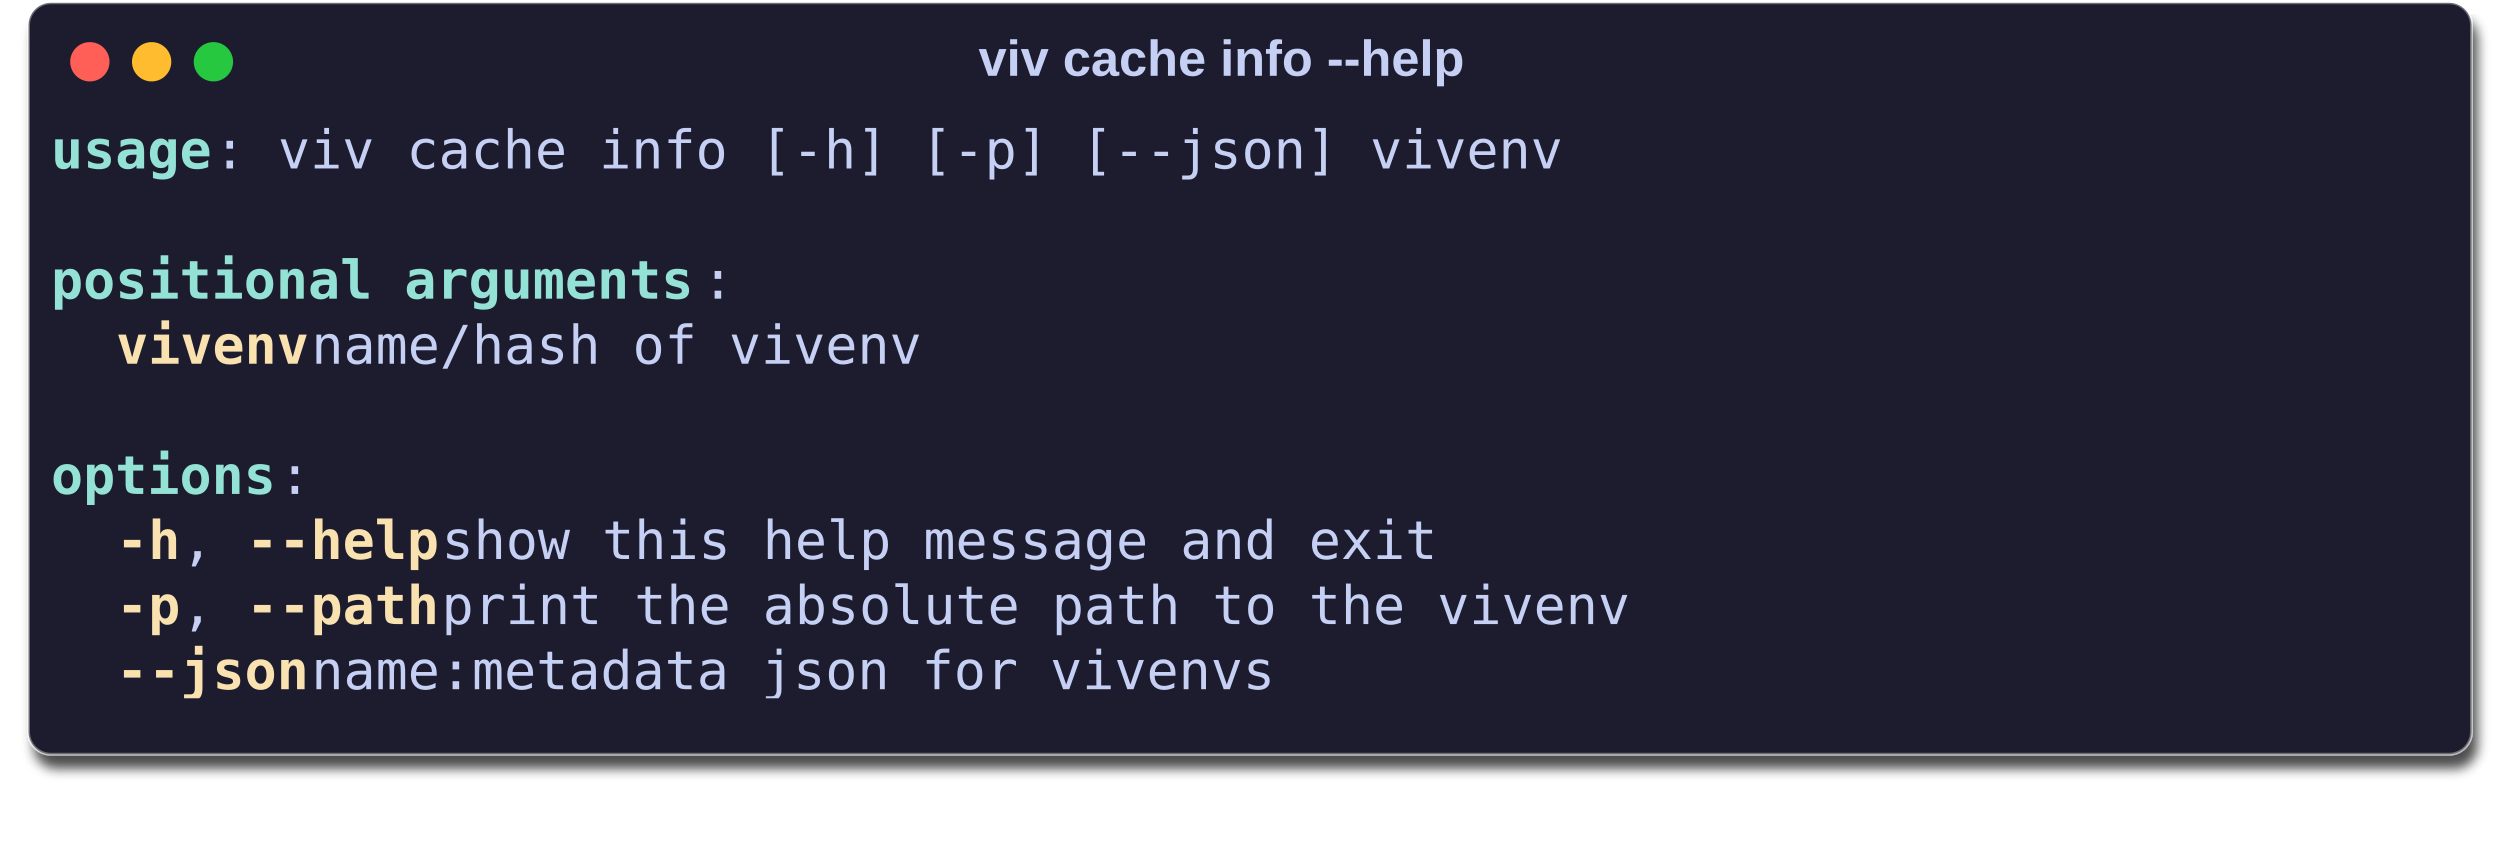
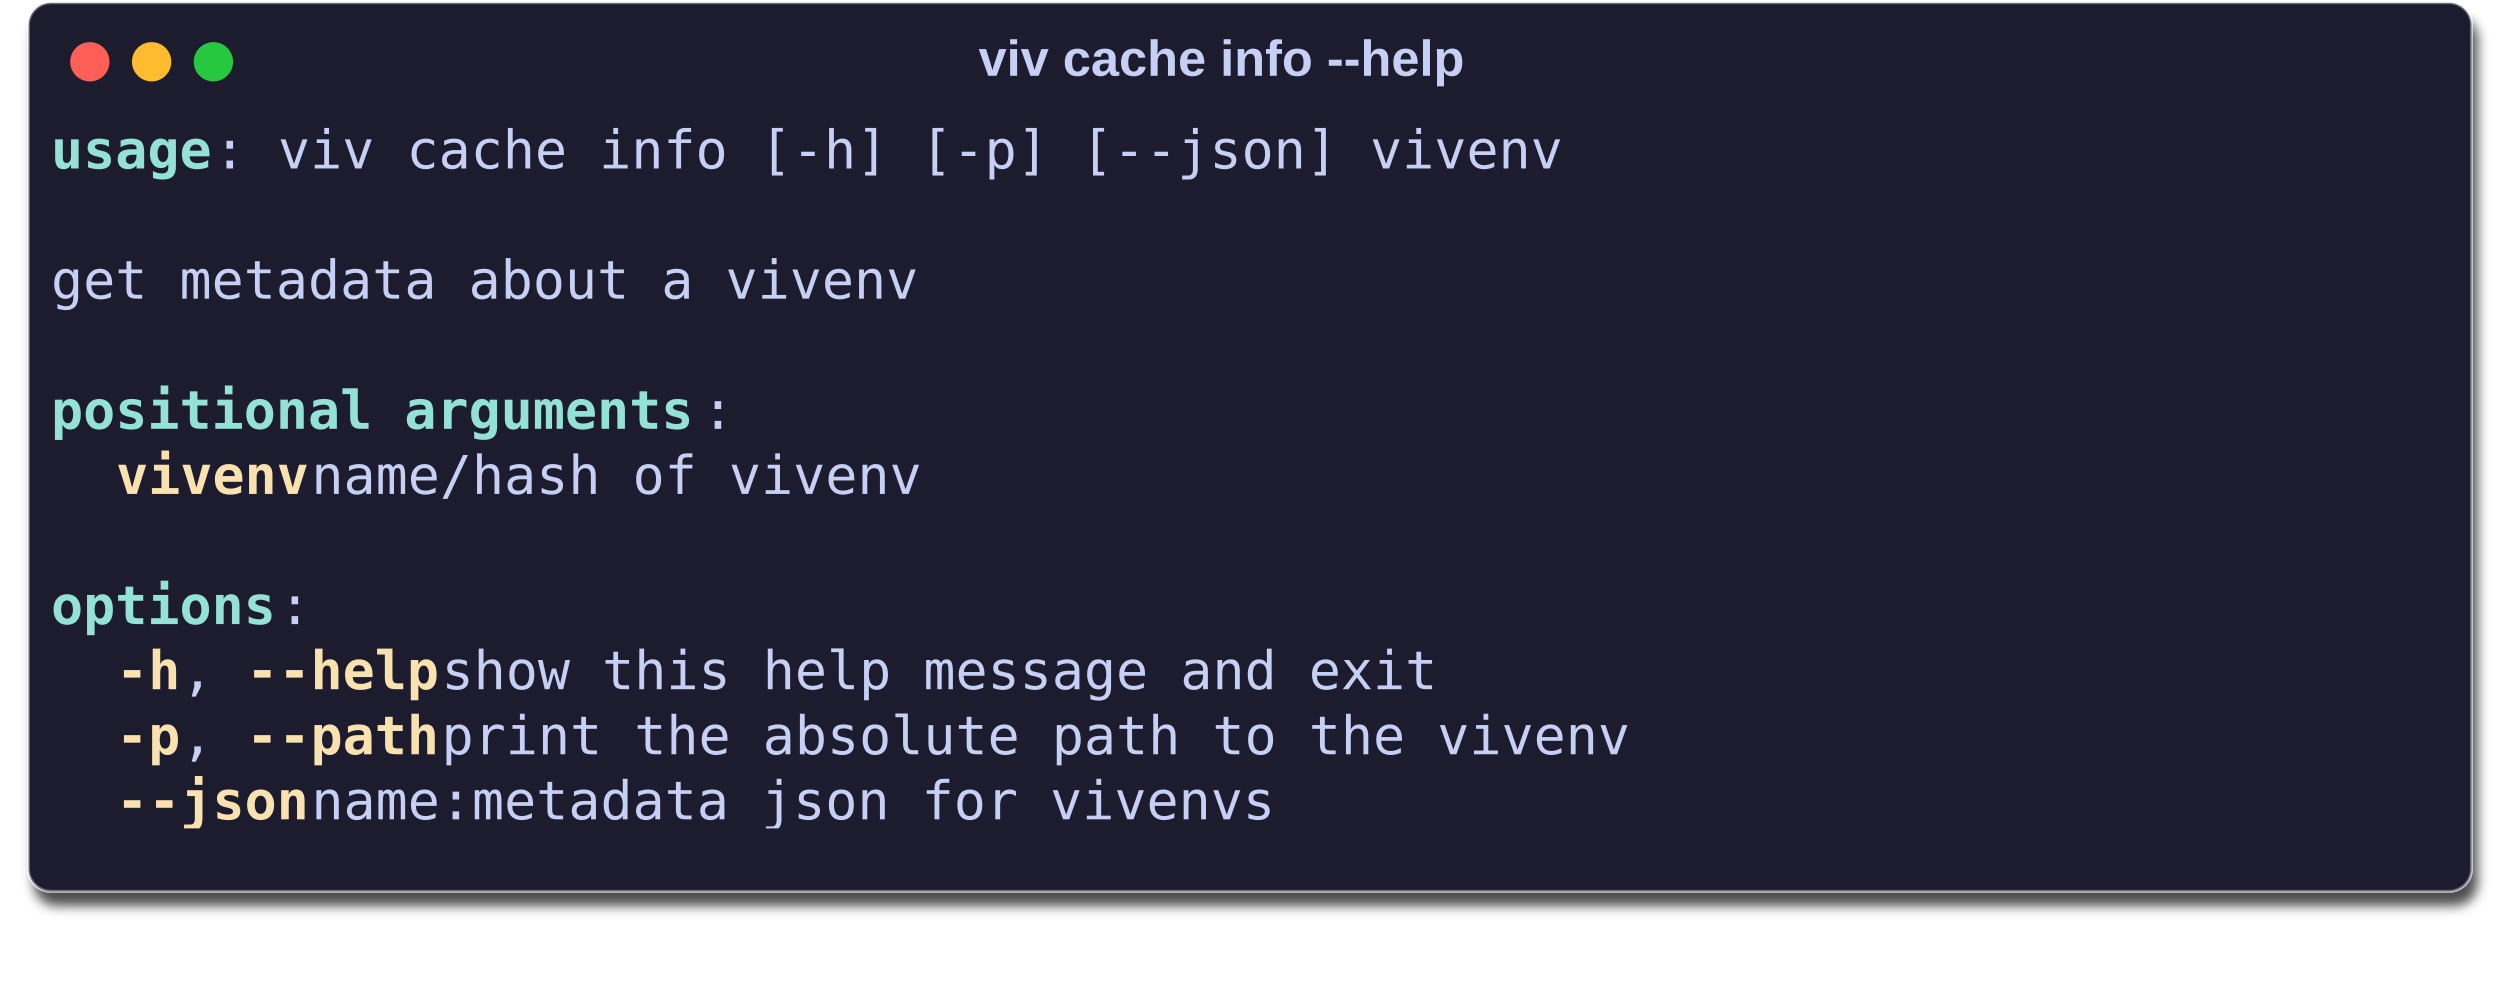
- <svg xmlns="http://www.w3.org/2000/svg" class="rich-terminal shadow" viewBox="0 0 890.333 301.933">
+ <svg xmlns="http://www.w3.org/2000/svg" class="rich-terminal shadow" viewBox="0 0 890.333 350.733">
  <style>

    @font-face {
        font-family: "Fira Code";
        src: local("FiraCode-Regular"),
                url("https://cdnjs.cloudflare.com/ajax/libs/firacode/6.2.0/woff2/FiraCode-Regular.woff2") format("woff2"),
                url("https://cdnjs.cloudflare.com/ajax/libs/firacode/6.2.0/woff/FiraCode-Regular.woff") format("woff");
        font-style: normal;
        font-weight: 400;
    }
    @font-face {
        font-family: "Fira Code";
        src: local("FiraCode-Bold"),
                url("https://cdnjs.cloudflare.com/ajax/libs/firacode/6.2.0/woff2/FiraCode-Bold.woff2") format("woff2"),
                url("https://cdnjs.cloudflare.com/ajax/libs/firacode/6.2.0/woff/FiraCode-Bold.woff") format("woff");
        font-style: bold;
        font-weight: 700;
    }

-     .terminal-2490353889-matrix {
+     .terminal-3940671892-matrix {
        font-family: Fira Code, monospace;
        font-size: 20px;
        line-height: 24.4px;
        font-variant-east-asian: full-width;
    }

-     .terminal-2490353889-title {
+     .terminal-3940671892-title {
        font-size: 18px;
        font-weight: bold;
        font-family: arial;
    }

    .shadow {
        -webkit-filter: drop-shadow( 2px 5px 2px rgba(0, 0, 0, .7));
        filter: drop-shadow( 2px 5px 2px rgba(0, 0, 0, .7));
    }
-     .terminal-2490353889-r1 { fill: #94e2d5;font-weight: bold }
- .terminal-2490353889-r2 { fill: #c6d0f5 }
- .terminal-2490353889-r3 { fill: #f9e2af;font-weight: bold }
+     .terminal-3940671892-r1 { fill: #94e2d5;font-weight: bold }
+ .terminal-3940671892-r2 { fill: #c6d0f5 }
+ .terminal-3940671892-r3 { fill: #f9e2af;font-weight: bold }
    </style>
  <defs>
-     <clipPath id="terminal-2490353889-clip-terminal">
-       <rect x="0" y="0" width="853.0" height="218.6" />
+     <clipPath id="terminal-3940671892-clip-terminal">
+       <rect x="0" y="0" width="853.0" height="267.4" />
    </clipPath>
-     <clipPath id="terminal-2490353889-line-0">
+     <clipPath id="terminal-3940671892-line-0">
      <rect x="0" y="1.5" width="854" height="24.65" />
    </clipPath>
-     <clipPath id="terminal-2490353889-line-1">
+     <clipPath id="terminal-3940671892-line-1">
      <rect x="0" y="25.9" width="854" height="24.65" />
    </clipPath>
-     <clipPath id="terminal-2490353889-line-2">
+     <clipPath id="terminal-3940671892-line-2">
      <rect x="0" y="50.3" width="854" height="24.65" />
    </clipPath>
-     <clipPath id="terminal-2490353889-line-3">
+     <clipPath id="terminal-3940671892-line-3">
      <rect x="0" y="74.7" width="854" height="24.65" />
    </clipPath>
-     <clipPath id="terminal-2490353889-line-4">
+     <clipPath id="terminal-3940671892-line-4">
      <rect x="0" y="99.1" width="854" height="24.65" />
    </clipPath>
-     <clipPath id="terminal-2490353889-line-5">
+     <clipPath id="terminal-3940671892-line-5">
      <rect x="0" y="123.5" width="854" height="24.65" />
    </clipPath>
-     <clipPath id="terminal-2490353889-line-6">
+     <clipPath id="terminal-3940671892-line-6">
      <rect x="0" y="147.9" width="854" height="24.65" />
    </clipPath>
-     <clipPath id="terminal-2490353889-line-7">
+     <clipPath id="terminal-3940671892-line-7">
      <rect x="0" y="172.3" width="854" height="24.65" />
    </clipPath>
+     <clipPath id="terminal-3940671892-line-8">
+       <rect x="0" y="196.7" width="854" height="24.65" />
+     </clipPath>
+     <clipPath id="terminal-3940671892-line-9">
+       <rect x="0" y="221.1" width="854" height="24.65" />
+     </clipPath>
  </defs>
-   <rect fill="#1e1e2e" stroke="rgba(255,255,255,0.35)" stroke-width="1" x="10.167" y="1" width="870" height="267.6" rx="8" />
-   <text class="terminal-2490353889-title" fill="#c6d0f5" text-anchor="middle" x="435" y="27">viv cache info --help</text>
+   <rect fill="#1e1e2e" stroke="rgba(255,255,255,0.35)" stroke-width="1" x="10.167" y="1" width="870" height="316.4" rx="8" />
+   <text class="terminal-3940671892-title" fill="#c6d0f5" text-anchor="middle" x="435" y="27">viv cache info --help</text>
  <g transform="translate(32,22)">
    <circle cx="0" cy="0" r="7" fill="#ff5f57" />
    <circle cx="22" cy="0" r="7" fill="#febc2e" />
    <circle cx="44" cy="0" r="7" fill="#28c840" />
  </g>
-   <g transform="translate(18.16667, 41) scale(.95)" clip-path="url(#terminal-2490353889-clip-terminal)">
-     <g class="terminal-2490353889-matrix">
-       <text class="terminal-2490353889-r1" x="0" y="20" textLength="61" clip-path="url(#terminal-2490353889-line-0)">usage</text>
-       <text class="terminal-2490353889-r2" x="61" y="20" textLength="512.4" clip-path="url(#terminal-2490353889-line-0)">: viv cache info [-h] [-p] [--json] vivenv</text>
-       <text class="terminal-2490353889-r2" x="854" y="20" textLength="12.2" clip-path="url(#terminal-2490353889-line-0)">
+   <g transform="translate(18.16667, 41) scale(.95)" clip-path="url(#terminal-3940671892-clip-terminal)">
+     <g class="terminal-3940671892-matrix">
+       <text class="terminal-3940671892-r1" x="0" y="20" textLength="61" clip-path="url(#terminal-3940671892-line-0)">usage</text>
+       <text class="terminal-3940671892-r2" x="61" y="20" textLength="512.4" clip-path="url(#terminal-3940671892-line-0)">: viv cache info [-h] [-p] [--json] vivenv</text>
+       <text class="terminal-3940671892-r2" x="854" y="20" textLength="12.2" clip-path="url(#terminal-3940671892-line-0)">
</text>
-       <text class="terminal-2490353889-r2" x="854" y="44.4" textLength="12.2" clip-path="url(#terminal-2490353889-line-1)">
+       <text class="terminal-3940671892-r2" x="854" y="44.4" textLength="12.2" clip-path="url(#terminal-3940671892-line-1)">
</text>
-       <text class="terminal-2490353889-r1" x="0" y="68.8" textLength="244" clip-path="url(#terminal-2490353889-line-2)">positional arguments</text>
-       <text class="terminal-2490353889-r2" x="244" y="68.8" textLength="12.2" clip-path="url(#terminal-2490353889-line-2)">:</text>
-       <text class="terminal-2490353889-r2" x="854" y="68.8" textLength="12.2" clip-path="url(#terminal-2490353889-line-2)">
+       <text class="terminal-3940671892-r2" x="0" y="68.8" textLength="329.4" clip-path="url(#terminal-3940671892-line-2)">get metadata about a vivenv</text>
+       <text class="terminal-3940671892-r2" x="854" y="68.8" textLength="12.2" clip-path="url(#terminal-3940671892-line-2)">
</text>
-       <text class="terminal-2490353889-r3" x="24.4" y="93.2" textLength="73.2" clip-path="url(#terminal-2490353889-line-3)">vivenv</text>
-       <text class="terminal-2490353889-r2" x="97.6" y="93.2" textLength="329.4" clip-path="url(#terminal-2490353889-line-3)">        name/hash of vivenv</text>
-       <text class="terminal-2490353889-r2" x="854" y="93.2" textLength="12.2" clip-path="url(#terminal-2490353889-line-3)">
+       <text class="terminal-3940671892-r2" x="854" y="93.2" textLength="12.2" clip-path="url(#terminal-3940671892-line-3)">
</text>
-       <text class="terminal-2490353889-r2" x="854" y="117.6" textLength="12.2" clip-path="url(#terminal-2490353889-line-4)">
+       <text class="terminal-3940671892-r1" x="0" y="117.6" textLength="244" clip-path="url(#terminal-3940671892-line-4)">positional arguments</text>
+       <text class="terminal-3940671892-r2" x="244" y="117.6" textLength="12.2" clip-path="url(#terminal-3940671892-line-4)">:</text>
+       <text class="terminal-3940671892-r2" x="854" y="117.6" textLength="12.2" clip-path="url(#terminal-3940671892-line-4)">
</text>
-       <text class="terminal-2490353889-r1" x="0" y="142" textLength="85.4" clip-path="url(#terminal-2490353889-line-5)">options</text>
-       <text class="terminal-2490353889-r2" x="85.4" y="142" textLength="12.2" clip-path="url(#terminal-2490353889-line-5)">:</text>
-       <text class="terminal-2490353889-r2" x="854" y="142" textLength="12.2" clip-path="url(#terminal-2490353889-line-5)">
+       <text class="terminal-3940671892-r3" x="24.4" y="142" textLength="73.2" clip-path="url(#terminal-3940671892-line-5)">vivenv</text>
+       <text class="terminal-3940671892-r2" x="97.6" y="142" textLength="329.4" clip-path="url(#terminal-3940671892-line-5)">        name/hash of vivenv</text>
+       <text class="terminal-3940671892-r2" x="854" y="142" textLength="12.2" clip-path="url(#terminal-3940671892-line-5)">
</text>
-       <text class="terminal-2490353889-r3" x="24.4" y="166.4" textLength="24.4" clip-path="url(#terminal-2490353889-line-6)">-h</text>
-       <text class="terminal-2490353889-r2" x="48.8" y="166.4" textLength="24.4" clip-path="url(#terminal-2490353889-line-6)">, </text>
-       <text class="terminal-2490353889-r3" x="73.2" y="166.4" textLength="73.2" clip-path="url(#terminal-2490353889-line-6)">--help</text>
-       <text class="terminal-2490353889-r2" x="146.4" y="166.4" textLength="427" clip-path="url(#terminal-2490353889-line-6)">    show this help message and exit</text>
-       <text class="terminal-2490353889-r2" x="854" y="166.4" textLength="12.2" clip-path="url(#terminal-2490353889-line-6)">
+       <text class="terminal-3940671892-r2" x="854" y="166.4" textLength="12.2" clip-path="url(#terminal-3940671892-line-6)">
</text>
-       <text class="terminal-2490353889-r3" x="24.4" y="190.8" textLength="24.4" clip-path="url(#terminal-2490353889-line-7)">-p</text>
-       <text class="terminal-2490353889-r2" x="48.8" y="190.8" textLength="24.4" clip-path="url(#terminal-2490353889-line-7)">, </text>
-       <text class="terminal-2490353889-r3" x="73.2" y="190.8" textLength="73.2" clip-path="url(#terminal-2490353889-line-7)">--path</text>
-       <text class="terminal-2490353889-r2" x="146.4" y="190.8" textLength="500.2" clip-path="url(#terminal-2490353889-line-7)">    print the absolute path to the vivenv</text>
-       <text class="terminal-2490353889-r2" x="854" y="190.8" textLength="12.2" clip-path="url(#terminal-2490353889-line-7)">
+       <text class="terminal-3940671892-r1" x="0" y="190.8" textLength="85.4" clip-path="url(#terminal-3940671892-line-7)">options</text>
+       <text class="terminal-3940671892-r2" x="85.4" y="190.8" textLength="12.2" clip-path="url(#terminal-3940671892-line-7)">:</text>
+       <text class="terminal-3940671892-r2" x="854" y="190.8" textLength="12.2" clip-path="url(#terminal-3940671892-line-7)">
</text>
-       <text class="terminal-2490353889-r3" x="24.4" y="215.2" textLength="73.2" clip-path="url(#terminal-2490353889-line-8)">--json</text>
-       <text class="terminal-2490353889-r2" x="97.6" y="215.2" textLength="463.6" clip-path="url(#terminal-2490353889-line-8)">        name:metadata json for vivenvs</text>
-       <text class="terminal-2490353889-r2" x="854" y="215.2" textLength="12.2" clip-path="url(#terminal-2490353889-line-8)">
+       <text class="terminal-3940671892-r3" x="24.4" y="215.2" textLength="24.4" clip-path="url(#terminal-3940671892-line-8)">-h</text>
+       <text class="terminal-3940671892-r2" x="48.8" y="215.2" textLength="24.4" clip-path="url(#terminal-3940671892-line-8)">, </text>
+       <text class="terminal-3940671892-r3" x="73.2" y="215.2" textLength="73.2" clip-path="url(#terminal-3940671892-line-8)">--help</text>
+       <text class="terminal-3940671892-r2" x="146.4" y="215.2" textLength="427" clip-path="url(#terminal-3940671892-line-8)">    show this help message and exit</text>
+       <text class="terminal-3940671892-r2" x="854" y="215.2" textLength="12.2" clip-path="url(#terminal-3940671892-line-8)">
+ </text>
+       <text class="terminal-3940671892-r3" x="24.4" y="239.6" textLength="24.4" clip-path="url(#terminal-3940671892-line-9)">-p</text>
+       <text class="terminal-3940671892-r2" x="48.8" y="239.6" textLength="24.4" clip-path="url(#terminal-3940671892-line-9)">, </text>
+       <text class="terminal-3940671892-r3" x="73.2" y="239.6" textLength="73.2" clip-path="url(#terminal-3940671892-line-9)">--path</text>
+       <text class="terminal-3940671892-r2" x="146.4" y="239.6" textLength="500.2" clip-path="url(#terminal-3940671892-line-9)">    print the absolute path to the vivenv</text>
+       <text class="terminal-3940671892-r2" x="854" y="239.6" textLength="12.2" clip-path="url(#terminal-3940671892-line-9)">
+ </text>
+       <text class="terminal-3940671892-r3" x="24.4" y="264" textLength="73.2" clip-path="url(#terminal-3940671892-line-10)">--json</text>
+       <text class="terminal-3940671892-r2" x="97.6" y="264" textLength="463.6" clip-path="url(#terminal-3940671892-line-10)">        name:metadata json for vivenvs</text>
+       <text class="terminal-3940671892-r2" x="854" y="264" textLength="12.2" clip-path="url(#terminal-3940671892-line-10)">
</text>
    </g>
  </g>
</svg>
